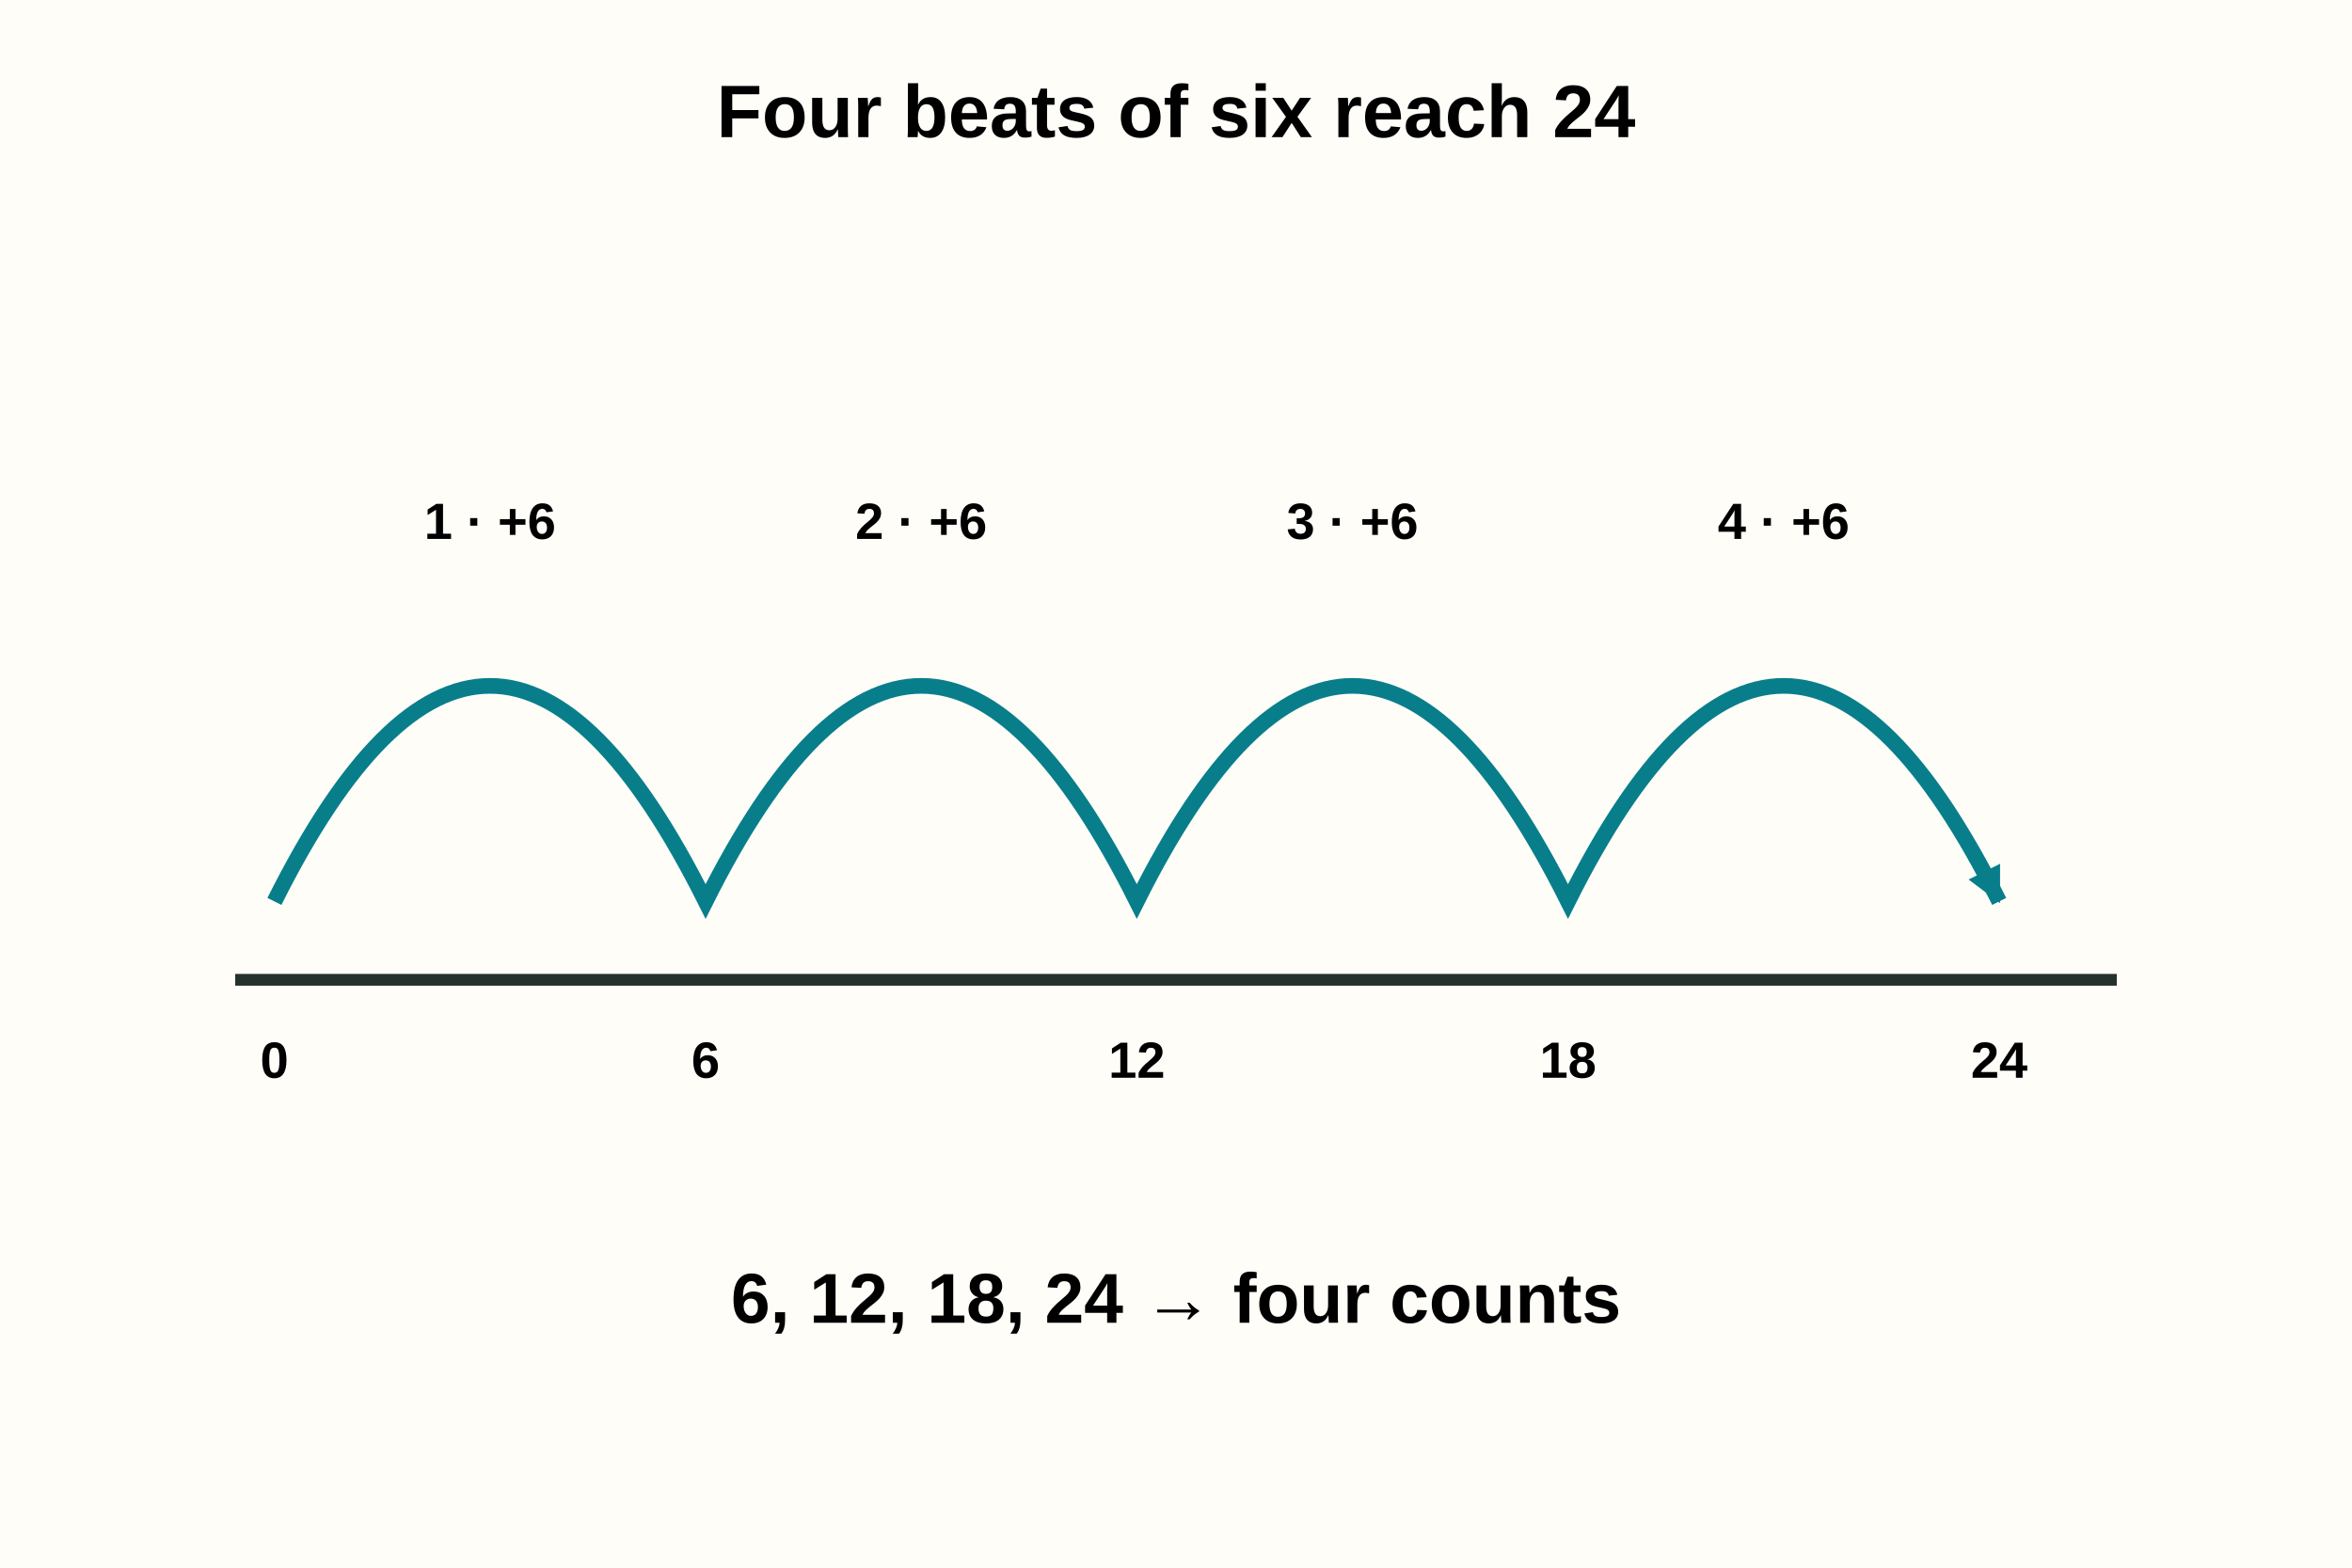
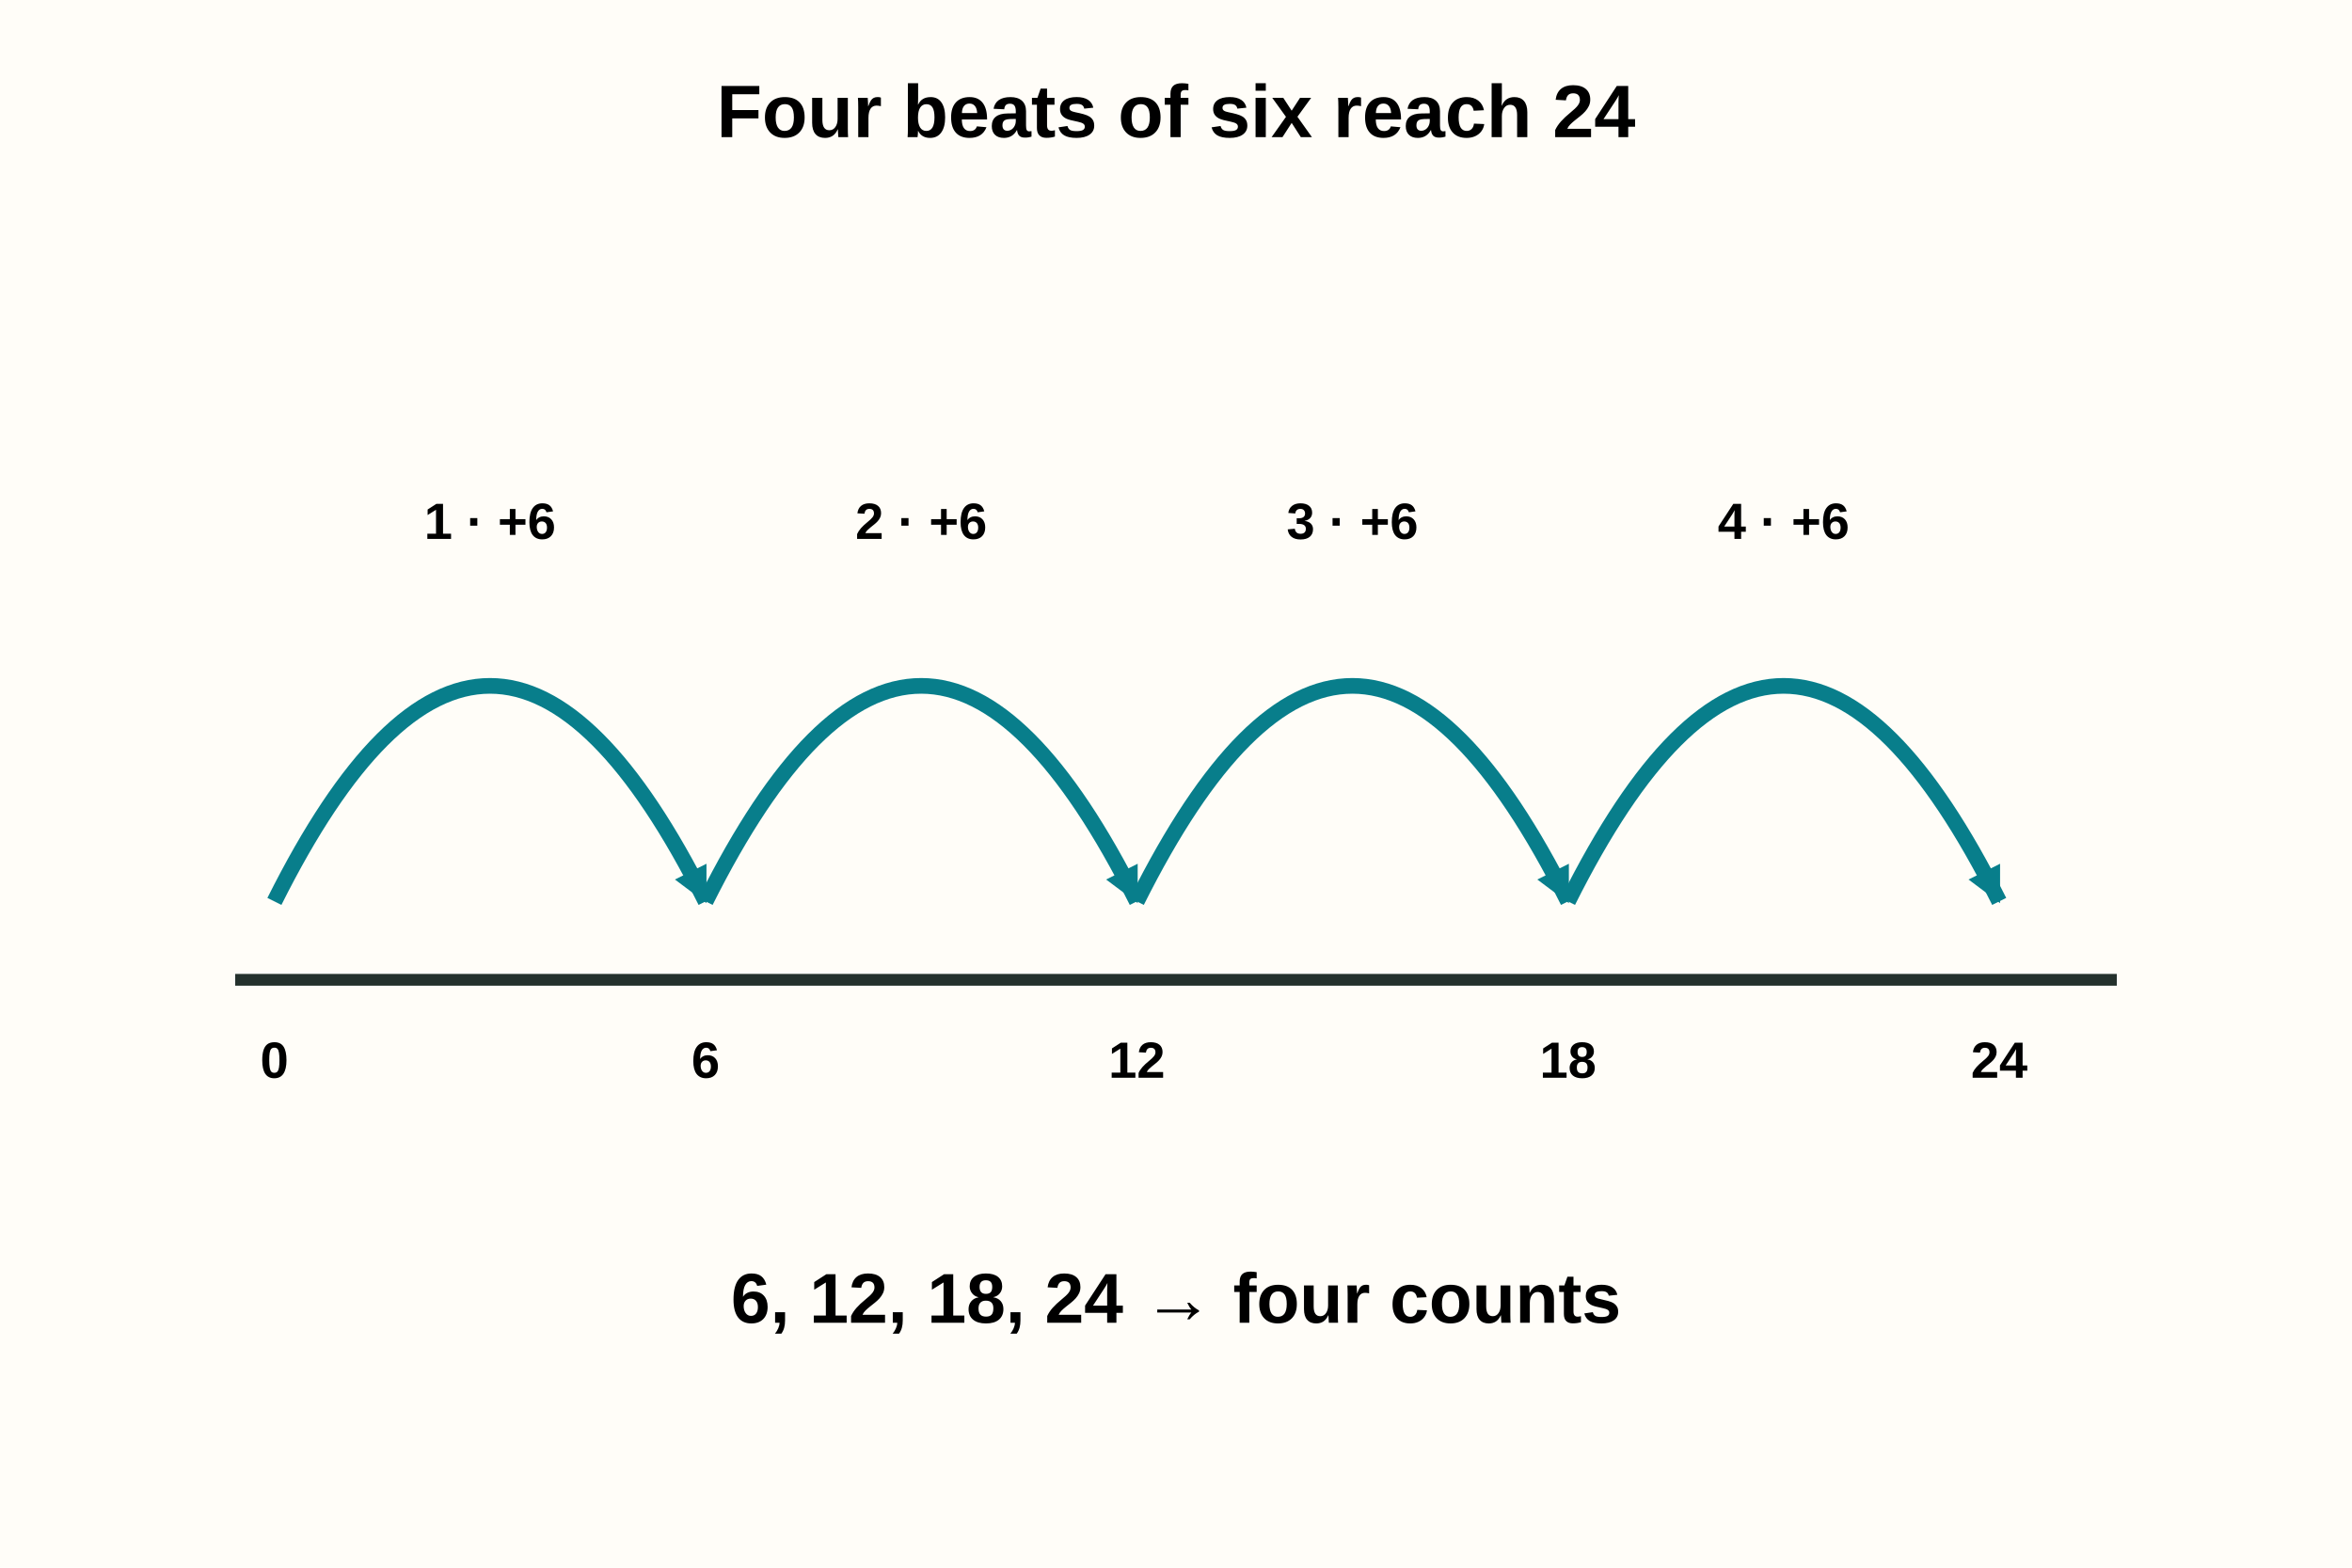
- <svg xmlns="http://www.w3.org/2000/svg" data-qa-image-fixes="2026-09-08" width="1200" height="800" viewBox="0 0 1200 800" role="img" aria-labelledby="title desc" shape-rendering="geometricPrecision" text-rendering="optimizeLegibility">
-   <defs>
-     <marker id="qa-arrow" markerWidth="18" markerHeight="18" refX="17" refY="9" orient="auto" markerUnits="userSpaceOnUse" viewBox="0 0 18 18">
-       <path d="M0 0l18 9-18 9z" fill="#087E8B" />
-     </marker>
-   </defs>
-   <defs>
-     <marker id="qa-arrow" markerWidth="18" markerHeight="18" refX="17" refY="9" orient="auto" markerUnits="userSpaceOnUse" viewBox="0 0 18 18">
-       <path d="M0 0l18 9-18 9z" fill="#087E8B" />
-     </marker>
-   </defs>
-   <defs>
-     <marker id="qa-arrow" markerWidth="18" markerHeight="18" refX="17" refY="9" orient="auto" markerUnits="userSpaceOnUse" viewBox="0 0 18 18">
-       <path d="M0 0l18 9-18 9z" fill="#087E8B" />
-     </marker>
-   </defs>
-   <defs>
-     <marker id="qa-arrow" markerWidth="18" markerHeight="18" refX="17" refY="9" orient="auto" markerUnits="userSpaceOnUse" viewBox="0 0 18 18">
-       <path d="M0 0l18 9-18 9z" fill="#087E8B" />
-     </marker>
-   </defs>
-   <defs>
-     <marker id="qa-arrow" markerWidth="18" markerHeight="18" refX="17" refY="9" orient="auto" markerUnits="userSpaceOnUse" viewBox="0 0 18 18">
-       <path d="M0 0l18 9-18 9z" fill="#087E8B" />
-     </marker>
-   </defs>
-   <defs>
-     <marker id="qa-arrow" markerWidth="18" markerHeight="18" refX="17" refY="9" orient="auto" markerUnits="userSpaceOnUse" viewBox="0 0 18 18">
-       <path d="M0 0l18 9-18 9z" fill="#087E8B" />
-     </marker>
-   </defs>
-   <defs>
-     <marker id="qa-arrow" markerWidth="18" markerHeight="18" refX="17" refY="9" orient="auto" markerUnits="userSpaceOnUse" viewBox="0 0 18 18">
-       <path d="M0 0l18 9-18 9z" fill="#087E8B" />
-     </marker>
-   </defs>
+ <svg xmlns="http://www.w3.org/2000/svg" data-qa-image-pass="2026-09-27" width="1200" height="800" viewBox="0 0 1200 800" role="img" aria-labelledby="title desc" shape-rendering="geometricPrecision" text-rendering="optimizeLegibility">
  <defs>
    <marker id="qa-arrow" markerWidth="18" markerHeight="18" refX="17" refY="9" orient="auto" markerUnits="userSpaceOnUse" viewBox="0 0 18 18">
      <path d="M0 0l18 9-18 9z" fill="#087E8B" />
    </marker>
  </defs>
  <rect width="1200" height="800" fill="#FFFDF8" />
  <g font-family="Arial,sans-serif" text-anchor="middle">
    <text x="600" y="70" font-size="38" font-weight="700">Four beats of six reach 24</text>
    <path d="M120 500H1080" stroke="#24312D" stroke-width="6" />
-     <path d="M140 460Q250 240 360 460Q470 240 580 460Q690 240 800 460Q910 240 1020 460" fill="none" stroke="#087E8B" stroke-width="8" marker-end="url(#qa-arrow)" />
+     <g fill="none" stroke="#087E8B" stroke-width="8" marker-end="url(#qa-arrow)">
+       <path d="M140 460Q250 240 360 460" />
+       <path d="M360 460Q470 240 580 460" />
+       <path d="M580 460Q690 240 800 460" />
+       <path d="M800 460Q910 240 1020 460" />
+     </g>
    <g font-size="26" font-weight="700">
      <text x="140" y="550">0</text>
      <text x="360" y="550">6</text>
      <text x="580" y="550">12</text>
      <text x="800" y="550">18</text>
      <text x="1020" y="550">24</text>
      <text x="250" y="275">1 · +6</text>
      <text x="470" y="275">2 · +6</text>
      <text x="690" y="275">3 · +6</text>
      <text x="910" y="275">4 · +6</text>
    </g>
    <text x="600" y="675" font-size="36" font-weight="700">6, 12, 18, 24 → four counts</text>
  </g>
</svg>
